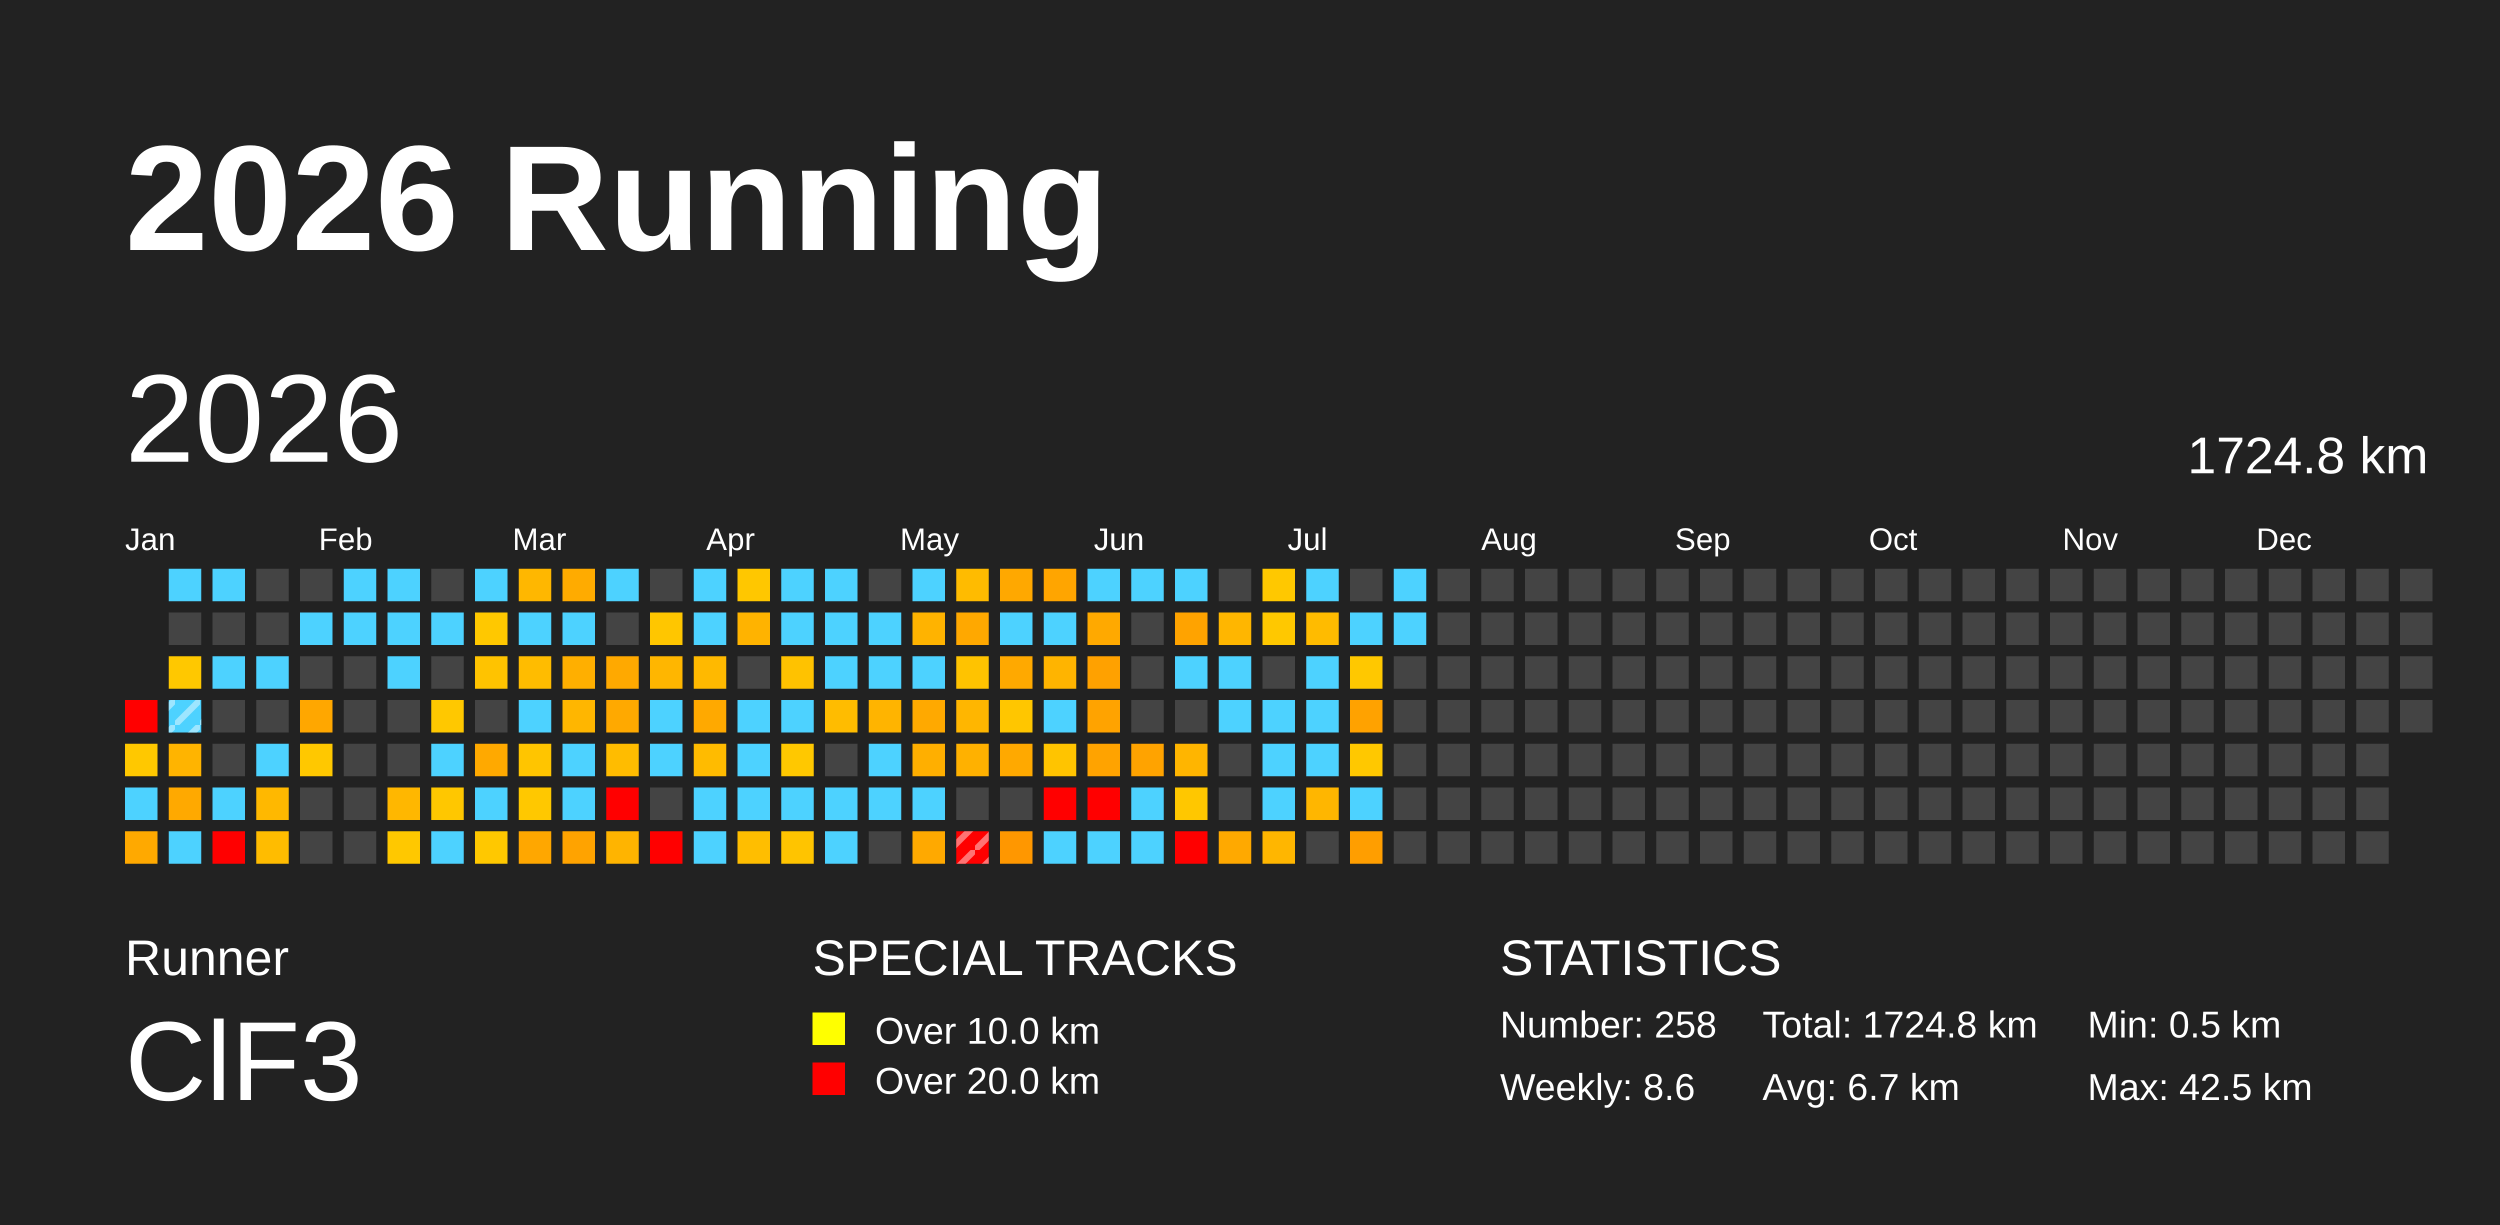
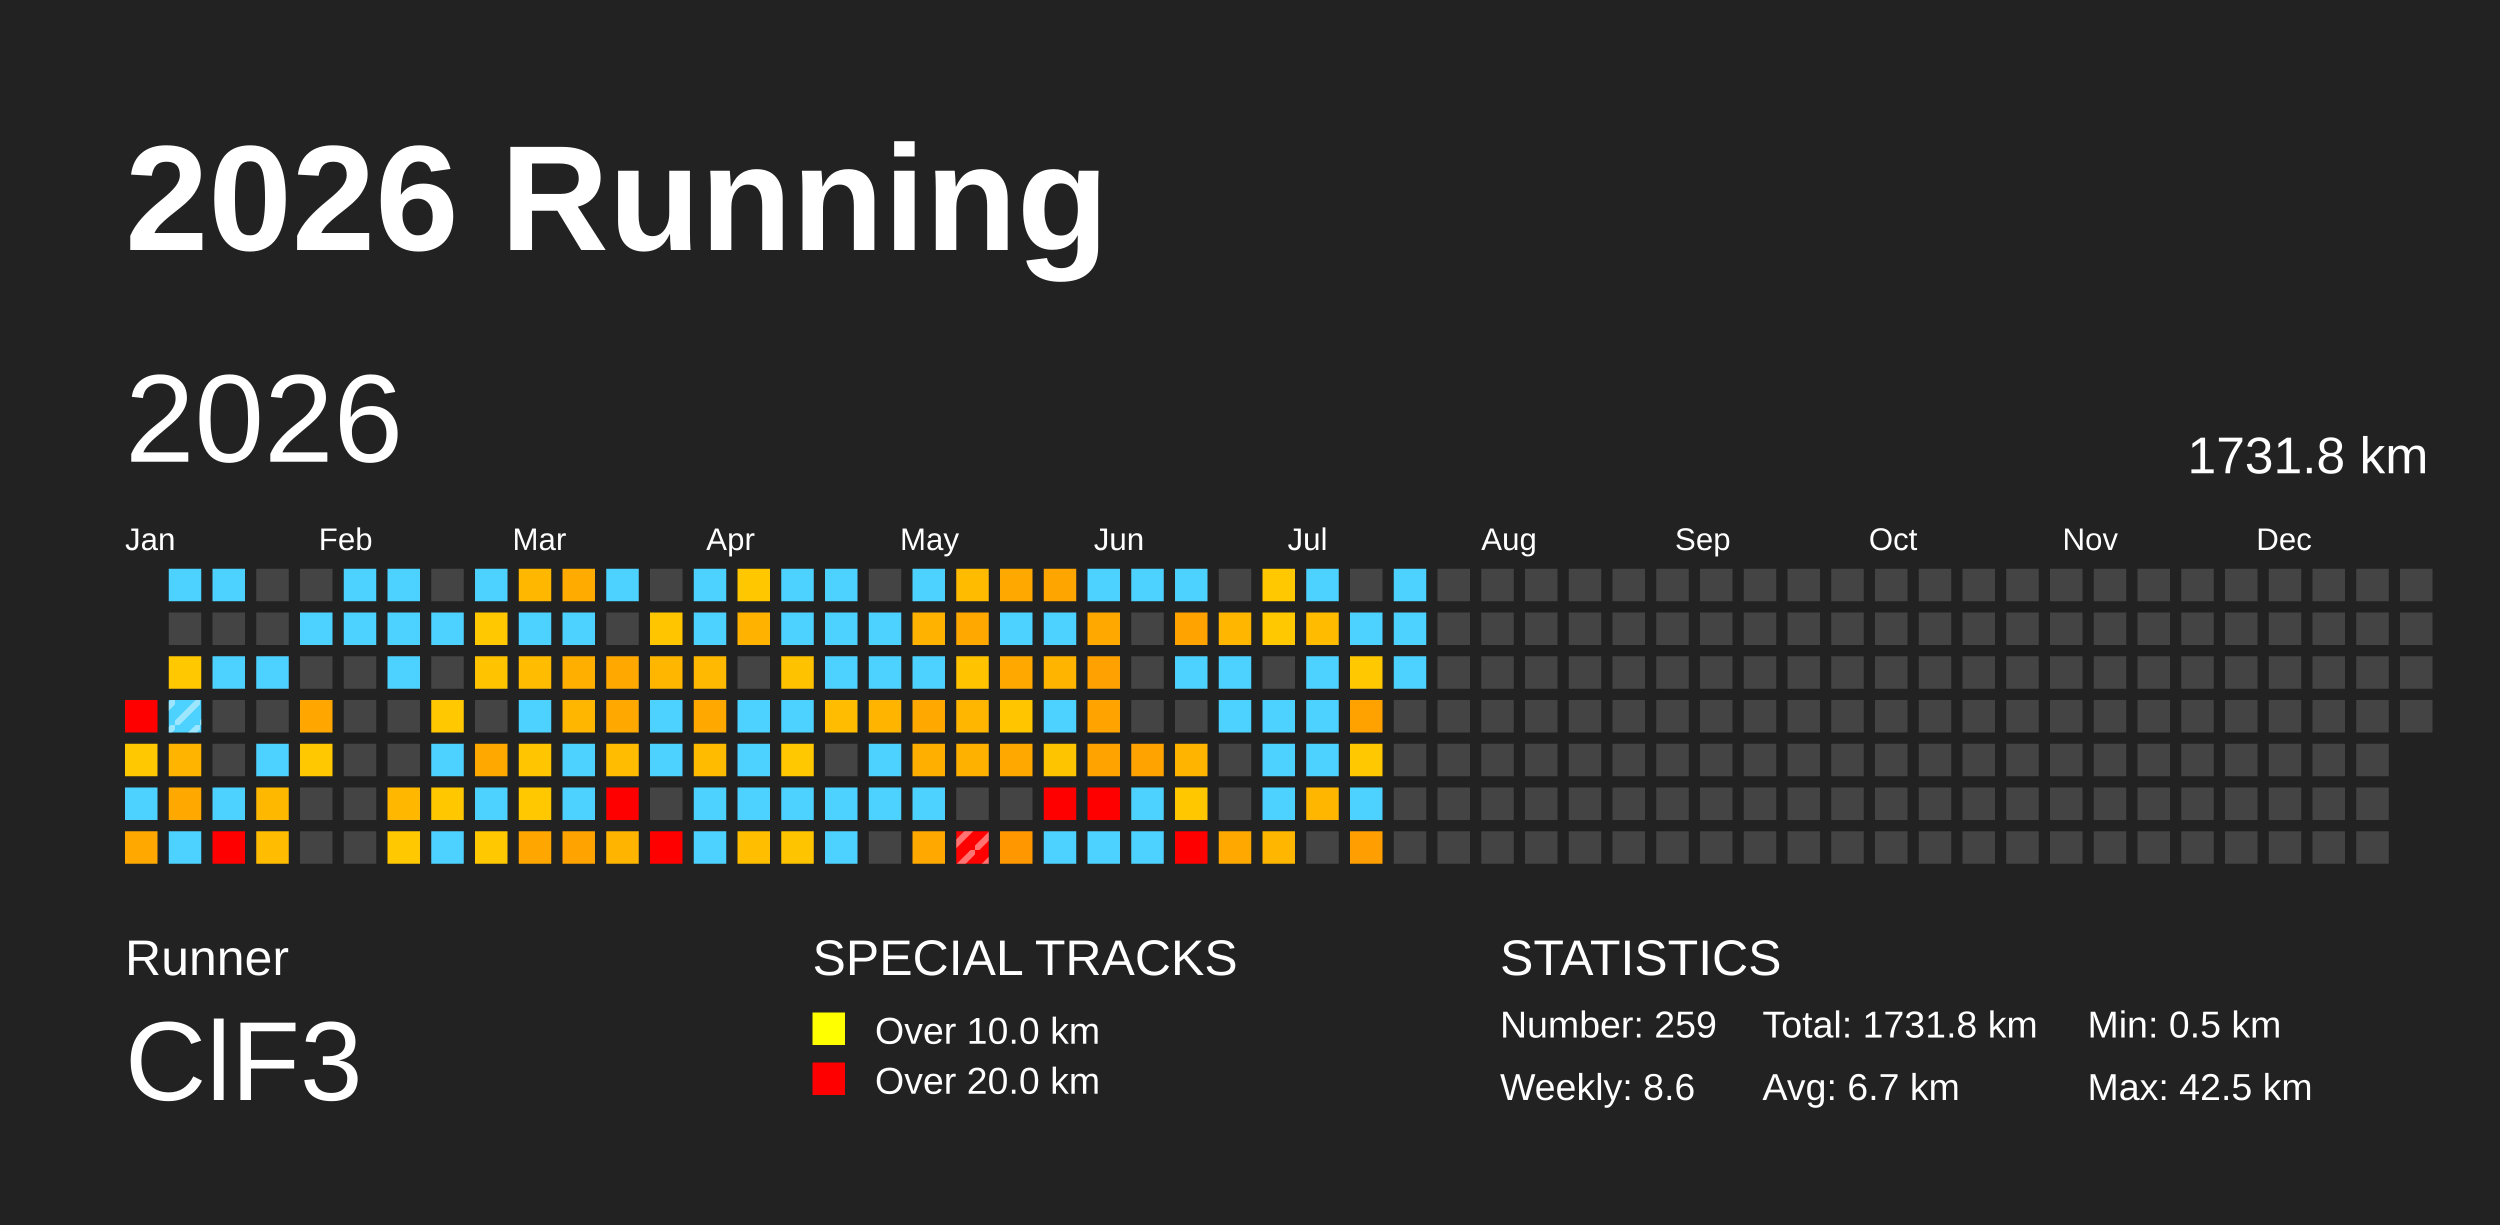
<svg xmlns="http://www.w3.org/2000/svg" baseProfile="full" height="98mm" version="1.1" viewBox="0,0,200,98" width="200mm">
  <defs>
    <pattern height="2" id="indoor-stripe" patternUnits="userSpaceOnUse" width="2">
      <line stroke="white" stroke-opacity="0.45" stroke-width="0.5" x1="0" x2="2" y1="2" y2="0" />
    </pattern>
  </defs>
  <rect fill="#222222" height="98" width="200" x="0" y="0" />
  <text fill="#FFFFFF" style="font-size:12px; font-family:Arial; font-weight:bold;" x="10" y="20">2026 Running</text>
  <text fill="#FFFFFF" style="font-size:4px; font-family:Arial" x="10" y="78">Runner</text>
  <text fill="#FFFFFF" style="font-size:9px; font-family:Arial" x="10" y="88">ClF3</text>
  <text fill="#FFFFFF" style="font-size:4px; font-family:Arial" x="65" y="78">SPECIAL TRACKS</text>
  <rect fill="yellow" height="2.6" width="2.6" x="65" y="81" />
  <text fill="#FFFFFF" style="font-size:3px; font-family:Arial" x="70" y="83.5">Over 10.0 km</text>
  <rect fill="red" height="2.6" width="2.6" x="65" y="85" />
  <text fill="#FFFFFF" style="font-size:3px; font-family:Arial" x="70" y="87.5">Over 20.0 km</text>
  <text fill="#FFFFFF" style="font-size:4px; font-family:Arial" x="120" y="78">STATISTICS</text>
-   <text fill="#FFFFFF" style="font-size:3px; font-family:Arial" x="120" y="83">Number: 258</text>
+   <text fill="#FFFFFF" style="font-size:3px; font-family:Arial" x="120" y="83">Number: 259</text>
  <text fill="#FFFFFF" style="font-size:3px; font-family:Arial" x="120" y="88">Weekly: 8.6</text>
-   <text fill="#FFFFFF" style="font-size:3px; font-family:Arial" x="141" y="83">Total: 1724.8 km</text>
+   <text fill="#FFFFFF" style="font-size:3px; font-family:Arial" x="141" y="83">Total: 1731.8 km</text>
  <text fill="#FFFFFF" style="font-size:3px; font-family:Arial" x="141" y="88">Avg: 6.7 km</text>
  <text fill="#FFFFFF" style="font-size:3px; font-family:Arial" x="167" y="83">Min: 0.5 km</text>
  <text fill="#FFFFFF" style="font-size:3px; font-family:Arial" x="167" y="88">Max: 42.5 km</text>
  <text dominant-baseline="hanging" fill="#FFFFFF" style="font-size:10.0px; font-family:Arial;" x="10" y="30">2026</text>
-   <text dominant-baseline="hanging" fill="#FFFFFF" style="font-size:4.125px; font-family:Arial;" x="175" y="35">1724.8 km</text>
+   <text dominant-baseline="hanging" fill="#FFFFFF" style="font-size:4.125px; font-family:Arial;" x="175" y="35">1731.8 km</text>
  <text fill="#FFFFFF" style="font-size:2.5px; font-family:Arial" x="10.0" y="44">Jan</text>
  <text fill="#FFFFFF" style="font-size:2.5px; font-family:Arial" x="25.5" y="44">Feb</text>
  <text fill="#FFFFFF" style="font-size:2.5px; font-family:Arial" x="41.0" y="44">Mar</text>
  <text fill="#FFFFFF" style="font-size:2.5px; font-family:Arial" x="56.5" y="44">Apr</text>
  <text fill="#FFFFFF" style="font-size:2.5px; font-family:Arial" x="72.0" y="44">May</text>
  <text fill="#FFFFFF" style="font-size:2.5px; font-family:Arial" x="87.5" y="44">Jun</text>
  <text fill="#FFFFFF" style="font-size:2.5px; font-family:Arial" x="103.0" y="44">Jul</text>
  <text fill="#FFFFFF" style="font-size:2.5px; font-family:Arial" x="118.5" y="44">Aug</text>
  <text fill="#FFFFFF" style="font-size:2.5px; font-family:Arial" x="134.0" y="44">Sep</text>
  <text fill="#FFFFFF" style="font-size:2.5px; font-family:Arial" x="149.5" y="44">Oct</text>
  <text fill="#FFFFFF" style="font-size:2.5px; font-family:Arial" x="165.0" y="44">Nov</text>
  <text fill="#FFFFFF" style="font-size:2.5px; font-family:Arial" x="180.5" y="44">Dec</text>
  <rect fill="red" height="2.6" width="2.6" x="10.0" y="56.0" />
  <rect fill="#ffc800" height="2.6" width="2.6" x="10.0" y="59.5" />
  <rect fill="#4dd2ff" height="2.6" width="2.6" x="10.0" y="63.0" />
  <rect fill="#ffa900" height="2.6" width="2.6" x="10.0" y="66.5" />
  <rect fill="#4dd2ff" height="2.6" width="2.6" x="13.5" y="45.5" />
  <rect fill="#444444" height="2.6" width="2.6" x="13.5" y="49.0" />
  <rect fill="#ffc800" height="2.6" width="2.6" x="13.5" y="52.5" />
  <rect fill="#4dd2ff" height="2.6" width="2.6" x="13.5" y="56.0" />
  <rect fill="url(#indoor-stripe)" height="2.6" style="pointer-events: none;" width="2.6" x="13.5" y="56.0" />
  <rect fill="#ffb400" height="2.6" width="2.6" x="13.5" y="59.5" />
  <rect fill="#ffa900" height="2.6" width="2.6" x="13.5" y="63.0" />
  <rect fill="#4dd2ff" height="2.6" width="2.6" x="13.5" y="66.5" />
  <rect fill="#4dd2ff" height="2.6" width="2.6" x="17.0" y="45.5" />
  <rect fill="#444444" height="2.6" width="2.6" x="17.0" y="49.0" />
  <rect fill="#4dd2ff" height="2.6" width="2.6" x="17.0" y="52.5" />
  <rect fill="#444444" height="2.6" width="2.6" x="17.0" y="56.0" />
  <rect fill="#444444" height="2.6" width="2.6" x="17.0" y="59.5" />
  <rect fill="#4dd2ff" height="2.6" width="2.6" x="17.0" y="63.0" />
  <rect fill="red" height="2.6" width="2.6" x="17.0" y="66.5" />
  <rect fill="#444444" height="2.6" width="2.6" x="20.5" y="45.5" />
  <rect fill="#444444" height="2.6" width="2.6" x="20.5" y="49.0" />
  <rect fill="#4dd2ff" height="2.6" width="2.6" x="20.5" y="52.5" />
  <rect fill="#444444" height="2.6" width="2.6" x="20.5" y="56.0" />
  <rect fill="#4dd2ff" height="2.6" width="2.6" x="20.5" y="59.5" />
  <rect fill="#ffb800" height="2.6" width="2.6" x="20.5" y="63.0" />
  <rect fill="#ffbc00" height="2.6" width="2.6" x="20.5" y="66.5" />
  <rect fill="#444444" height="2.6" width="2.6" x="24.0" y="45.5" />
  <rect fill="#4dd2ff" height="2.6" width="2.6" x="24.0" y="49.0" />
  <rect fill="#444444" height="2.6" width="2.6" x="24.0" y="52.5" />
  <rect fill="#ffa700" height="2.6" width="2.6" x="24.0" y="56.0" />
  <rect fill="#ffc800" height="2.6" width="2.6" x="24.0" y="59.5" />
  <rect fill="#444444" height="2.6" width="2.6" x="24.0" y="63.0" />
  <rect fill="#444444" height="2.6" width="2.6" x="24.0" y="66.5" />
  <rect fill="#4dd2ff" height="2.6" width="2.6" x="27.5" y="45.5" />
  <rect fill="#4dd2ff" height="2.6" width="2.6" x="27.5" y="49.0" />
  <rect fill="#444444" height="2.6" width="2.6" x="27.5" y="52.5" />
  <rect fill="#444444" height="2.6" width="2.6" x="27.5" y="56.0" />
  <rect fill="#444444" height="2.6" width="2.6" x="27.5" y="59.5" />
  <rect fill="#444444" height="2.6" width="2.6" x="27.5" y="63.0" />
  <rect fill="#444444" height="2.6" width="2.6" x="27.5" y="66.5" />
  <rect fill="#4dd2ff" height="2.6" width="2.6" x="31.0" y="45.5" />
  <rect fill="#4dd2ff" height="2.6" width="2.6" x="31.0" y="49.0" />
  <rect fill="#4dd2ff" height="2.6" width="2.6" x="31.0" y="52.5" />
  <rect fill="#444444" height="2.6" width="2.6" x="31.0" y="56.0" />
  <rect fill="#444444" height="2.6" width="2.6" x="31.0" y="59.5" />
  <rect fill="#ffb700" height="2.6" width="2.6" x="31.0" y="63.0" />
  <rect fill="#ffc800" height="2.6" width="2.6" x="31.0" y="66.5" />
  <rect fill="#444444" height="2.6" width="2.6" x="34.5" y="45.5" />
  <rect fill="#4dd2ff" height="2.6" width="2.6" x="34.5" y="49.0" />
  <rect fill="#444444" height="2.6" width="2.6" x="34.5" y="52.5" />
  <rect fill="#ffc800" height="2.6" width="2.6" x="34.5" y="56.0" />
  <rect fill="#4dd2ff" height="2.6" width="2.6" x="34.5" y="59.5" />
  <rect fill="#ffc700" height="2.6" width="2.6" x="34.5" y="63.0" />
  <rect fill="#4dd2ff" height="2.6" width="2.6" x="34.5" y="66.5" />
  <rect fill="#4dd2ff" height="2.6" width="2.6" x="38.0" y="45.5" />
  <rect fill="#ffc800" height="2.6" width="2.6" x="38.0" y="49.0" />
  <rect fill="#ffc300" height="2.6" width="2.6" x="38.0" y="52.5" />
  <rect fill="#444444" height="2.6" width="2.6" x="38.0" y="56.0" />
  <rect fill="#ffa900" height="2.6" width="2.6" x="38.0" y="59.5" />
  <rect fill="#4dd2ff" height="2.6" width="2.6" x="38.0" y="63.0" />
  <rect fill="#ffc800" height="2.6" width="2.6" x="38.0" y="66.5" />
  <rect fill="#ffb700" height="2.6" width="2.6" x="41.5" y="45.5" />
  <rect fill="#4dd2ff" height="2.6" width="2.6" x="41.5" y="49.0" />
  <rect fill="#ffbc00" height="2.6" width="2.6" x="41.5" y="52.5" />
  <rect fill="#4dd2ff" height="2.6" width="2.6" x="41.5" y="56.0" />
  <rect fill="#ffc500" height="2.6" width="2.6" x="41.5" y="59.5" />
  <rect fill="#ffc800" height="2.6" width="2.6" x="41.5" y="63.0" />
  <rect fill="#ffa700" height="2.6" width="2.6" x="41.5" y="66.5" />
  <rect fill="#ffab00" height="2.6" width="2.6" x="45.0" y="45.5" />
  <rect fill="#4dd2ff" height="2.6" width="2.6" x="45.0" y="49.0" />
  <rect fill="#ffaf00" height="2.6" width="2.6" x="45.0" y="52.5" />
  <rect fill="#ffb600" height="2.6" width="2.6" x="45.0" y="56.0" />
  <rect fill="#4dd2ff" height="2.6" width="2.6" x="45.0" y="59.5" />
  <rect fill="#4dd2ff" height="2.6" width="2.6" x="45.0" y="63.0" />
  <rect fill="#ffa300" height="2.6" width="2.6" x="45.0" y="66.5" />
  <rect fill="#4dd2ff" height="2.6" width="2.6" x="48.5" y="45.5" />
  <rect fill="#444444" height="2.6" width="2.6" x="48.5" y="49.0" />
  <rect fill="#ffa900" height="2.6" width="2.6" x="48.5" y="52.5" />
  <rect fill="#ffa900" height="2.6" width="2.6" x="48.5" y="56.0" />
  <rect fill="#ffbc00" height="2.6" width="2.6" x="48.5" y="59.5" />
  <rect fill="red" height="2.6" width="2.6" x="48.5" y="63.0" />
  <rect fill="#ffb400" height="2.6" width="2.6" x="48.5" y="66.5" />
  <rect fill="#444444" height="2.6" width="2.6" x="52.0" y="45.5" />
  <rect fill="#ffc600" height="2.6" width="2.6" x="52.0" y="49.0" />
  <rect fill="#ffb600" height="2.6" width="2.6" x="52.0" y="52.5" />
  <rect fill="#4dd2ff" height="2.6" width="2.6" x="52.0" y="56.0" />
  <rect fill="#4dd2ff" height="2.6" width="2.6" x="52.0" y="59.5" />
  <rect fill="#444444" height="2.6" width="2.6" x="52.0" y="63.0" />
  <rect fill="red" height="2.6" width="2.6" x="52.0" y="66.5" />
  <rect fill="#4dd2ff" height="2.6" width="2.6" x="55.5" y="45.5" />
  <rect fill="#4dd2ff" height="2.6" width="2.6" x="55.5" y="49.0" />
  <rect fill="#ffb900" height="2.6" width="2.6" x="55.5" y="52.5" />
  <rect fill="#ffa900" height="2.6" width="2.6" x="55.5" y="56.0" />
  <rect fill="#ffbb00" height="2.6" width="2.6" x="55.5" y="59.5" />
  <rect fill="#4dd2ff" height="2.6" width="2.6" x="55.5" y="63.0" />
  <rect fill="#4dd2ff" height="2.6" width="2.6" x="55.5" y="66.5" />
  <rect fill="#ffc700" height="2.6" width="2.6" x="59.0" y="45.5" />
  <rect fill="#ffb300" height="2.6" width="2.6" x="59.0" y="49.0" />
  <rect fill="#444444" height="2.6" width="2.6" x="59.0" y="52.5" />
  <rect fill="#4dd2ff" height="2.6" width="2.6" x="59.0" y="56.0" />
  <rect fill="#4dd2ff" height="2.6" width="2.6" x="59.0" y="59.5" />
  <rect fill="#4dd2ff" height="2.6" width="2.6" x="59.0" y="63.0" />
  <rect fill="#ffbe00" height="2.6" width="2.6" x="59.0" y="66.5" />
  <rect fill="#4dd2ff" height="2.6" width="2.6" x="62.5" y="45.5" />
  <rect fill="#4dd2ff" height="2.6" width="2.6" x="62.5" y="49.0" />
  <rect fill="#ffc200" height="2.6" width="2.6" x="62.5" y="52.5" />
  <rect fill="#4dd2ff" height="2.6" width="2.6" x="62.5" y="56.0" />
  <rect fill="#ffc800" height="2.6" width="2.6" x="62.5" y="59.5" />
  <rect fill="#4dd2ff" height="2.6" width="2.6" x="62.5" y="63.0" />
  <rect fill="#ffc400" height="2.6" width="2.6" x="62.5" y="66.5" />
  <rect fill="#4dd2ff" height="2.6" width="2.6" x="66.0" y="45.5" />
  <rect fill="#4dd2ff" height="2.6" width="2.6" x="66.0" y="49.0" />
  <rect fill="#4dd2ff" height="2.6" width="2.6" x="66.0" y="52.5" />
  <rect fill="#ffbc00" height="2.6" width="2.6" x="66.0" y="56.0" />
  <rect fill="#444444" height="2.6" width="2.6" x="66.0" y="59.5" />
  <rect fill="#4dd2ff" height="2.6" width="2.6" x="66.0" y="63.0" />
  <rect fill="#4dd2ff" height="2.6" width="2.6" x="66.0" y="66.5" />
  <rect fill="#444444" height="2.6" width="2.6" x="69.5" y="45.5" />
  <rect fill="#4dd2ff" height="2.6" width="2.6" x="69.5" y="49.0" />
  <rect fill="#4dd2ff" height="2.6" width="2.6" x="69.5" y="52.5" />
  <rect fill="#ffb400" height="2.6" width="2.6" x="69.5" y="56.0" />
  <rect fill="#4dd2ff" height="2.6" width="2.6" x="69.5" y="59.5" />
  <rect fill="#4dd2ff" height="2.6" width="2.6" x="69.5" y="63.0" />
  <rect fill="#444444" height="2.6" width="2.6" x="69.5" y="66.5" />
  <rect fill="#4dd2ff" height="2.6" width="2.6" x="73.0" y="45.5" />
  <rect fill="#ffb300" height="2.6" width="2.6" x="73.0" y="49.0" />
  <rect fill="#4dd2ff" height="2.6" width="2.6" x="73.0" y="52.5" />
  <rect fill="#ffa900" height="2.6" width="2.6" x="73.0" y="56.0" />
  <rect fill="#ffaf00" height="2.6" width="2.6" x="73.0" y="59.5" />
  <rect fill="#4dd2ff" height="2.6" width="2.6" x="73.0" y="63.0" />
  <rect fill="#ffa900" height="2.6" width="2.6" x="73.0" y="66.5" />
  <rect fill="#ffbb00" height="2.6" width="2.6" x="76.5" y="45.5" />
  <rect fill="#ffa800" height="2.6" width="2.6" x="76.5" y="49.0" />
  <rect fill="#ffc300" height="2.6" width="2.6" x="76.5" y="52.5" />
  <rect fill="#ffb600" height="2.6" width="2.6" x="76.5" y="56.0" />
  <rect fill="#ffb100" height="2.6" width="2.6" x="76.5" y="59.5" />
  <rect fill="#444444" height="2.6" width="2.6" x="76.5" y="63.0" />
  <rect fill="red" height="2.6" width="2.6" x="76.5" y="66.5" />
  <rect fill="url(#indoor-stripe)" height="2.6" style="pointer-events: none;" width="2.6" x="76.5" y="66.5" />
  <rect fill="#ffa800" height="2.6" width="2.6" x="80.0" y="45.5" />
  <rect fill="#4dd2ff" height="2.6" width="2.6" x="80.0" y="49.0" />
  <rect fill="#ffa900" height="2.6" width="2.6" x="80.0" y="52.5" />
  <rect fill="#ffc600" height="2.6" width="2.6" x="80.0" y="56.0" />
  <rect fill="#ffa900" height="2.6" width="2.6" x="80.0" y="59.5" />
  <rect fill="#444444" height="2.6" width="2.6" x="80.0" y="63.0" />
  <rect fill="#ff9700" height="2.6" width="2.6" x="80.0" y="66.5" />
  <rect fill="#ffa500" height="2.6" width="2.6" x="83.5" y="45.5" />
  <rect fill="#4dd2ff" height="2.6" width="2.6" x="83.5" y="49.0" />
  <rect fill="#ffb400" height="2.6" width="2.6" x="83.5" y="52.5" />
  <rect fill="#4dd2ff" height="2.6" width="2.6" x="83.5" y="56.0" />
  <rect fill="#ffc400" height="2.6" width="2.6" x="83.5" y="59.5" />
  <rect fill="red" height="2.6" width="2.6" x="83.5" y="63.0" />
  <rect fill="#4dd2ff" height="2.6" width="2.6" x="83.5" y="66.5" />
  <rect fill="#4dd2ff" height="2.6" width="2.6" x="87.0" y="45.5" />
  <rect fill="#ffa900" height="2.6" width="2.6" x="87.0" y="49.0" />
  <rect fill="#ffa100" height="2.6" width="2.6" x="87.0" y="52.5" />
  <rect fill="#ffa300" height="2.6" width="2.6" x="87.0" y="56.0" />
  <rect fill="#ffa300" height="2.6" width="2.6" x="87.0" y="59.5" />
  <rect fill="red" height="2.6" width="2.6" x="87.0" y="63.0" />
  <rect fill="#4dd2ff" height="2.6" width="2.6" x="87.0" y="66.5" />
  <rect fill="#4dd2ff" height="2.6" width="2.6" x="90.5" y="45.5" />
  <rect fill="#444444" height="2.6" width="2.6" x="90.5" y="49.0" />
  <rect fill="#444444" height="2.6" width="2.6" x="90.5" y="52.5" />
  <rect fill="#444444" height="2.6" width="2.6" x="90.5" y="56.0" />
  <rect fill="#ffa300" height="2.6" width="2.6" x="90.5" y="59.5" />
  <rect fill="#4dd2ff" height="2.6" width="2.6" x="90.5" y="63.0" />
  <rect fill="#4dd2ff" height="2.6" width="2.6" x="90.5" y="66.5" />
  <rect fill="#4dd2ff" height="2.6" width="2.6" x="94.0" y="45.5" />
  <rect fill="#ffa300" height="2.6" width="2.6" x="94.0" y="49.0" />
  <rect fill="#4dd2ff" height="2.6" width="2.6" x="94.0" y="52.5" />
  <rect fill="#444444" height="2.6" width="2.6" x="94.0" y="56.0" />
  <rect fill="#ffb500" height="2.6" width="2.6" x="94.0" y="59.5" />
  <rect fill="#ffc700" height="2.6" width="2.6" x="94.0" y="63.0" />
  <rect fill="red" height="2.6" width="2.6" x="94.0" y="66.5" />
  <rect fill="#444444" height="2.6" width="2.6" x="97.5" y="45.5" />
  <rect fill="#ffb600" height="2.6" width="2.6" x="97.5" y="49.0" />
  <rect fill="#4dd2ff" height="2.6" width="2.6" x="97.5" y="52.5" />
  <rect fill="#4dd2ff" height="2.6" width="2.6" x="97.5" y="56.0" />
  <rect fill="#444444" height="2.6" width="2.6" x="97.5" y="59.5" />
  <rect fill="#444444" height="2.6" width="2.6" x="97.5" y="63.0" />
  <rect fill="#ffa900" height="2.6" width="2.6" x="97.5" y="66.5" />
  <rect fill="#ffc800" height="2.6" width="2.6" x="101.0" y="45.5" />
  <rect fill="#ffc800" height="2.6" width="2.6" x="101.0" y="49.0" />
  <rect fill="#444444" height="2.6" width="2.6" x="101.0" y="52.5" />
  <rect fill="#4dd2ff" height="2.6" width="2.6" x="101.0" y="56.0" />
  <rect fill="#4dd2ff" height="2.6" width="2.6" x="101.0" y="59.5" />
  <rect fill="#4dd2ff" height="2.6" width="2.6" x="101.0" y="63.0" />
  <rect fill="#ffb600" height="2.6" width="2.6" x="101.0" y="66.5" />
  <rect fill="#4dd2ff" height="2.6" width="2.6" x="104.5" y="45.5" />
  <rect fill="#ffbb00" height="2.6" width="2.6" x="104.5" y="49.0" />
  <rect fill="#4dd2ff" height="2.6" width="2.6" x="104.5" y="52.5" />
  <rect fill="#4dd2ff" height="2.6" width="2.6" x="104.5" y="56.0" />
  <rect fill="#4dd2ff" height="2.6" width="2.6" x="104.5" y="59.5" />
  <rect fill="#ffb600" height="2.6" width="2.6" x="104.5" y="63.0" />
  <rect fill="#444444" height="2.6" width="2.6" x="104.5" y="66.5" />
  <rect fill="#444444" height="2.6" width="2.6" x="108.0" y="45.5" />
  <rect fill="#4dd2ff" height="2.6" width="2.6" x="108.0" y="49.0" />
  <rect fill="#ffc800" height="2.6" width="2.6" x="108.0" y="52.5" />
  <rect fill="#ffa200" height="2.6" width="2.6" x="108.0" y="56.0" />
  <rect fill="#ffc800" height="2.6" width="2.6" x="108.0" y="59.5" />
  <rect fill="#4dd2ff" height="2.6" width="2.6" x="108.0" y="63.0" />
  <rect fill="#ff9e00" height="2.6" width="2.6" x="108.0" y="66.5" />
  <rect fill="#4dd2ff" height="2.6" width="2.6" x="111.5" y="45.5" />
  <rect fill="#4dd2ff" height="2.6" width="2.6" x="111.5" y="49.0" />
-   <rect fill="#444444" height="2.6" width="2.6" x="111.5" y="52.5" />
+   <rect fill="#4dd2ff" height="2.6" width="2.6" x="111.5" y="52.5" />
  <rect fill="#444444" height="2.6" width="2.6" x="111.5" y="56.0" />
  <rect fill="#444444" height="2.6" width="2.6" x="111.5" y="59.5" />
  <rect fill="#444444" height="2.6" width="2.6" x="111.5" y="63.0" />
  <rect fill="#444444" height="2.6" width="2.6" x="111.5" y="66.5" />
  <rect fill="#444444" height="2.6" width="2.6" x="115.0" y="45.5" />
  <rect fill="#444444" height="2.6" width="2.6" x="115.0" y="49.0" />
  <rect fill="#444444" height="2.6" width="2.6" x="115.0" y="52.5" />
  <rect fill="#444444" height="2.6" width="2.6" x="115.0" y="56.0" />
  <rect fill="#444444" height="2.6" width="2.6" x="115.0" y="59.5" />
  <rect fill="#444444" height="2.6" width="2.6" x="115.0" y="63.0" />
  <rect fill="#444444" height="2.6" width="2.6" x="115.0" y="66.5" />
  <rect fill="#444444" height="2.6" width="2.6" x="118.5" y="45.5" />
  <rect fill="#444444" height="2.6" width="2.6" x="118.5" y="49.0" />
  <rect fill="#444444" height="2.6" width="2.6" x="118.5" y="52.5" />
  <rect fill="#444444" height="2.6" width="2.6" x="118.5" y="56.0" />
  <rect fill="#444444" height="2.6" width="2.6" x="118.5" y="59.5" />
  <rect fill="#444444" height="2.6" width="2.6" x="118.5" y="63.0" />
  <rect fill="#444444" height="2.6" width="2.6" x="118.5" y="66.5" />
  <rect fill="#444444" height="2.6" width="2.6" x="122.0" y="45.5" />
  <rect fill="#444444" height="2.6" width="2.6" x="122.0" y="49.0" />
  <rect fill="#444444" height="2.6" width="2.6" x="122.0" y="52.5" />
  <rect fill="#444444" height="2.6" width="2.6" x="122.0" y="56.0" />
  <rect fill="#444444" height="2.6" width="2.6" x="122.0" y="59.5" />
  <rect fill="#444444" height="2.6" width="2.6" x="122.0" y="63.0" />
  <rect fill="#444444" height="2.6" width="2.6" x="122.0" y="66.5" />
  <rect fill="#444444" height="2.6" width="2.6" x="125.5" y="45.5" />
  <rect fill="#444444" height="2.6" width="2.6" x="125.5" y="49.0" />
  <rect fill="#444444" height="2.6" width="2.6" x="125.5" y="52.5" />
  <rect fill="#444444" height="2.6" width="2.6" x="125.5" y="56.0" />
  <rect fill="#444444" height="2.6" width="2.6" x="125.5" y="59.5" />
  <rect fill="#444444" height="2.6" width="2.6" x="125.5" y="63.0" />
  <rect fill="#444444" height="2.6" width="2.6" x="125.5" y="66.5" />
  <rect fill="#444444" height="2.6" width="2.6" x="129.0" y="45.5" />
  <rect fill="#444444" height="2.6" width="2.6" x="129.0" y="49.0" />
  <rect fill="#444444" height="2.6" width="2.6" x="129.0" y="52.5" />
  <rect fill="#444444" height="2.6" width="2.6" x="129.0" y="56.0" />
  <rect fill="#444444" height="2.6" width="2.6" x="129.0" y="59.5" />
  <rect fill="#444444" height="2.6" width="2.6" x="129.0" y="63.0" />
  <rect fill="#444444" height="2.6" width="2.6" x="129.0" y="66.5" />
  <rect fill="#444444" height="2.6" width="2.6" x="132.5" y="45.5" />
  <rect fill="#444444" height="2.6" width="2.6" x="132.5" y="49.0" />
  <rect fill="#444444" height="2.6" width="2.6" x="132.5" y="52.5" />
  <rect fill="#444444" height="2.6" width="2.6" x="132.5" y="56.0" />
  <rect fill="#444444" height="2.6" width="2.6" x="132.5" y="59.5" />
  <rect fill="#444444" height="2.6" width="2.6" x="132.5" y="63.0" />
  <rect fill="#444444" height="2.6" width="2.6" x="132.5" y="66.5" />
  <rect fill="#444444" height="2.6" width="2.6" x="136.0" y="45.5" />
  <rect fill="#444444" height="2.6" width="2.6" x="136.0" y="49.0" />
  <rect fill="#444444" height="2.6" width="2.6" x="136.0" y="52.5" />
  <rect fill="#444444" height="2.6" width="2.6" x="136.0" y="56.0" />
  <rect fill="#444444" height="2.6" width="2.6" x="136.0" y="59.5" />
  <rect fill="#444444" height="2.6" width="2.6" x="136.0" y="63.0" />
  <rect fill="#444444" height="2.6" width="2.6" x="136.0" y="66.5" />
  <rect fill="#444444" height="2.6" width="2.6" x="139.5" y="45.5" />
  <rect fill="#444444" height="2.6" width="2.6" x="139.5" y="49.0" />
  <rect fill="#444444" height="2.6" width="2.6" x="139.5" y="52.5" />
  <rect fill="#444444" height="2.6" width="2.6" x="139.5" y="56.0" />
  <rect fill="#444444" height="2.6" width="2.6" x="139.5" y="59.5" />
  <rect fill="#444444" height="2.6" width="2.6" x="139.5" y="63.0" />
  <rect fill="#444444" height="2.6" width="2.6" x="139.5" y="66.5" />
  <rect fill="#444444" height="2.6" width="2.6" x="143.0" y="45.5" />
  <rect fill="#444444" height="2.6" width="2.6" x="143.0" y="49.0" />
  <rect fill="#444444" height="2.6" width="2.6" x="143.0" y="52.5" />
  <rect fill="#444444" height="2.6" width="2.6" x="143.0" y="56.0" />
  <rect fill="#444444" height="2.6" width="2.6" x="143.0" y="59.5" />
  <rect fill="#444444" height="2.6" width="2.6" x="143.0" y="63.0" />
  <rect fill="#444444" height="2.6" width="2.6" x="143.0" y="66.5" />
  <rect fill="#444444" height="2.6" width="2.6" x="146.5" y="45.5" />
  <rect fill="#444444" height="2.6" width="2.6" x="146.5" y="49.0" />
  <rect fill="#444444" height="2.6" width="2.6" x="146.5" y="52.5" />
  <rect fill="#444444" height="2.6" width="2.6" x="146.5" y="56.0" />
  <rect fill="#444444" height="2.6" width="2.6" x="146.5" y="59.5" />
  <rect fill="#444444" height="2.6" width="2.6" x="146.5" y="63.0" />
  <rect fill="#444444" height="2.6" width="2.6" x="146.5" y="66.5" />
  <rect fill="#444444" height="2.6" width="2.6" x="150.0" y="45.5" />
  <rect fill="#444444" height="2.6" width="2.6" x="150.0" y="49.0" />
  <rect fill="#444444" height="2.6" width="2.6" x="150.0" y="52.5" />
  <rect fill="#444444" height="2.6" width="2.6" x="150.0" y="56.0" />
  <rect fill="#444444" height="2.6" width="2.6" x="150.0" y="59.5" />
  <rect fill="#444444" height="2.6" width="2.6" x="150.0" y="63.0" />
  <rect fill="#444444" height="2.6" width="2.6" x="150.0" y="66.5" />
  <rect fill="#444444" height="2.6" width="2.6" x="153.5" y="45.5" />
  <rect fill="#444444" height="2.6" width="2.6" x="153.5" y="49.0" />
  <rect fill="#444444" height="2.6" width="2.6" x="153.5" y="52.5" />
  <rect fill="#444444" height="2.6" width="2.6" x="153.5" y="56.0" />
  <rect fill="#444444" height="2.6" width="2.6" x="153.5" y="59.5" />
  <rect fill="#444444" height="2.6" width="2.6" x="153.5" y="63.0" />
  <rect fill="#444444" height="2.6" width="2.6" x="153.5" y="66.5" />
  <rect fill="#444444" height="2.6" width="2.6" x="157.0" y="45.5" />
  <rect fill="#444444" height="2.6" width="2.6" x="157.0" y="49.0" />
  <rect fill="#444444" height="2.6" width="2.6" x="157.0" y="52.5" />
  <rect fill="#444444" height="2.6" width="2.6" x="157.0" y="56.0" />
  <rect fill="#444444" height="2.6" width="2.6" x="157.0" y="59.5" />
  <rect fill="#444444" height="2.6" width="2.6" x="157.0" y="63.0" />
  <rect fill="#444444" height="2.6" width="2.6" x="157.0" y="66.5" />
  <rect fill="#444444" height="2.6" width="2.6" x="160.5" y="45.5" />
  <rect fill="#444444" height="2.6" width="2.6" x="160.5" y="49.0" />
  <rect fill="#444444" height="2.6" width="2.6" x="160.5" y="52.5" />
  <rect fill="#444444" height="2.6" width="2.6" x="160.5" y="56.0" />
  <rect fill="#444444" height="2.6" width="2.6" x="160.5" y="59.5" />
  <rect fill="#444444" height="2.6" width="2.6" x="160.5" y="63.0" />
  <rect fill="#444444" height="2.6" width="2.6" x="160.5" y="66.5" />
  <rect fill="#444444" height="2.6" width="2.6" x="164.0" y="45.5" />
  <rect fill="#444444" height="2.6" width="2.6" x="164.0" y="49.0" />
  <rect fill="#444444" height="2.6" width="2.6" x="164.0" y="52.5" />
  <rect fill="#444444" height="2.6" width="2.6" x="164.0" y="56.0" />
  <rect fill="#444444" height="2.6" width="2.6" x="164.0" y="59.5" />
  <rect fill="#444444" height="2.6" width="2.6" x="164.0" y="63.0" />
  <rect fill="#444444" height="2.6" width="2.6" x="164.0" y="66.5" />
  <rect fill="#444444" height="2.6" width="2.6" x="167.5" y="45.5" />
  <rect fill="#444444" height="2.6" width="2.6" x="167.5" y="49.0" />
  <rect fill="#444444" height="2.6" width="2.6" x="167.5" y="52.5" />
  <rect fill="#444444" height="2.6" width="2.6" x="167.5" y="56.0" />
  <rect fill="#444444" height="2.6" width="2.6" x="167.5" y="59.5" />
  <rect fill="#444444" height="2.6" width="2.6" x="167.5" y="63.0" />
  <rect fill="#444444" height="2.6" width="2.6" x="167.5" y="66.5" />
  <rect fill="#444444" height="2.6" width="2.6" x="171.0" y="45.5" />
  <rect fill="#444444" height="2.6" width="2.6" x="171.0" y="49.0" />
  <rect fill="#444444" height="2.6" width="2.6" x="171.0" y="52.5" />
  <rect fill="#444444" height="2.6" width="2.6" x="171.0" y="56.0" />
  <rect fill="#444444" height="2.6" width="2.6" x="171.0" y="59.5" />
  <rect fill="#444444" height="2.6" width="2.6" x="171.0" y="63.0" />
  <rect fill="#444444" height="2.6" width="2.6" x="171.0" y="66.5" />
  <rect fill="#444444" height="2.6" width="2.6" x="174.5" y="45.5" />
  <rect fill="#444444" height="2.6" width="2.6" x="174.5" y="49.0" />
  <rect fill="#444444" height="2.6" width="2.6" x="174.5" y="52.5" />
  <rect fill="#444444" height="2.6" width="2.6" x="174.5" y="56.0" />
  <rect fill="#444444" height="2.6" width="2.6" x="174.5" y="59.5" />
  <rect fill="#444444" height="2.6" width="2.6" x="174.5" y="63.0" />
  <rect fill="#444444" height="2.6" width="2.6" x="174.5" y="66.5" />
  <rect fill="#444444" height="2.6" width="2.6" x="178.0" y="45.5" />
  <rect fill="#444444" height="2.6" width="2.6" x="178.0" y="49.0" />
  <rect fill="#444444" height="2.6" width="2.6" x="178.0" y="52.5" />
  <rect fill="#444444" height="2.6" width="2.6" x="178.0" y="56.0" />
  <rect fill="#444444" height="2.6" width="2.6" x="178.0" y="59.5" />
  <rect fill="#444444" height="2.6" width="2.6" x="178.0" y="63.0" />
  <rect fill="#444444" height="2.6" width="2.6" x="178.0" y="66.5" />
  <rect fill="#444444" height="2.6" width="2.6" x="181.5" y="45.5" />
  <rect fill="#444444" height="2.6" width="2.6" x="181.5" y="49.0" />
  <rect fill="#444444" height="2.6" width="2.6" x="181.5" y="52.5" />
  <rect fill="#444444" height="2.6" width="2.6" x="181.5" y="56.0" />
  <rect fill="#444444" height="2.6" width="2.6" x="181.5" y="59.5" />
  <rect fill="#444444" height="2.6" width="2.6" x="181.5" y="63.0" />
  <rect fill="#444444" height="2.6" width="2.6" x="181.5" y="66.5" />
  <rect fill="#444444" height="2.6" width="2.6" x="185.0" y="45.5" />
  <rect fill="#444444" height="2.6" width="2.6" x="185.0" y="49.0" />
  <rect fill="#444444" height="2.6" width="2.6" x="185.0" y="52.5" />
  <rect fill="#444444" height="2.6" width="2.6" x="185.0" y="56.0" />
  <rect fill="#444444" height="2.6" width="2.6" x="185.0" y="59.5" />
  <rect fill="#444444" height="2.6" width="2.6" x="185.0" y="63.0" />
  <rect fill="#444444" height="2.6" width="2.6" x="185.0" y="66.5" />
  <rect fill="#444444" height="2.6" width="2.6" x="188.5" y="45.5" />
  <rect fill="#444444" height="2.6" width="2.6" x="188.5" y="49.0" />
  <rect fill="#444444" height="2.6" width="2.6" x="188.5" y="52.5" />
  <rect fill="#444444" height="2.6" width="2.6" x="188.5" y="56.0" />
  <rect fill="#444444" height="2.6" width="2.6" x="188.5" y="59.5" />
  <rect fill="#444444" height="2.6" width="2.6" x="188.5" y="63.0" />
  <rect fill="#444444" height="2.6" width="2.6" x="188.5" y="66.5" />
  <rect fill="#444444" height="2.6" width="2.6" x="192.0" y="45.5" />
  <rect fill="#444444" height="2.6" width="2.6" x="192.0" y="49.0" />
  <rect fill="#444444" height="2.6" width="2.6" x="192.0" y="52.5" />
  <rect fill="#444444" height="2.6" width="2.6" x="192.0" y="56.0" />
</svg>
